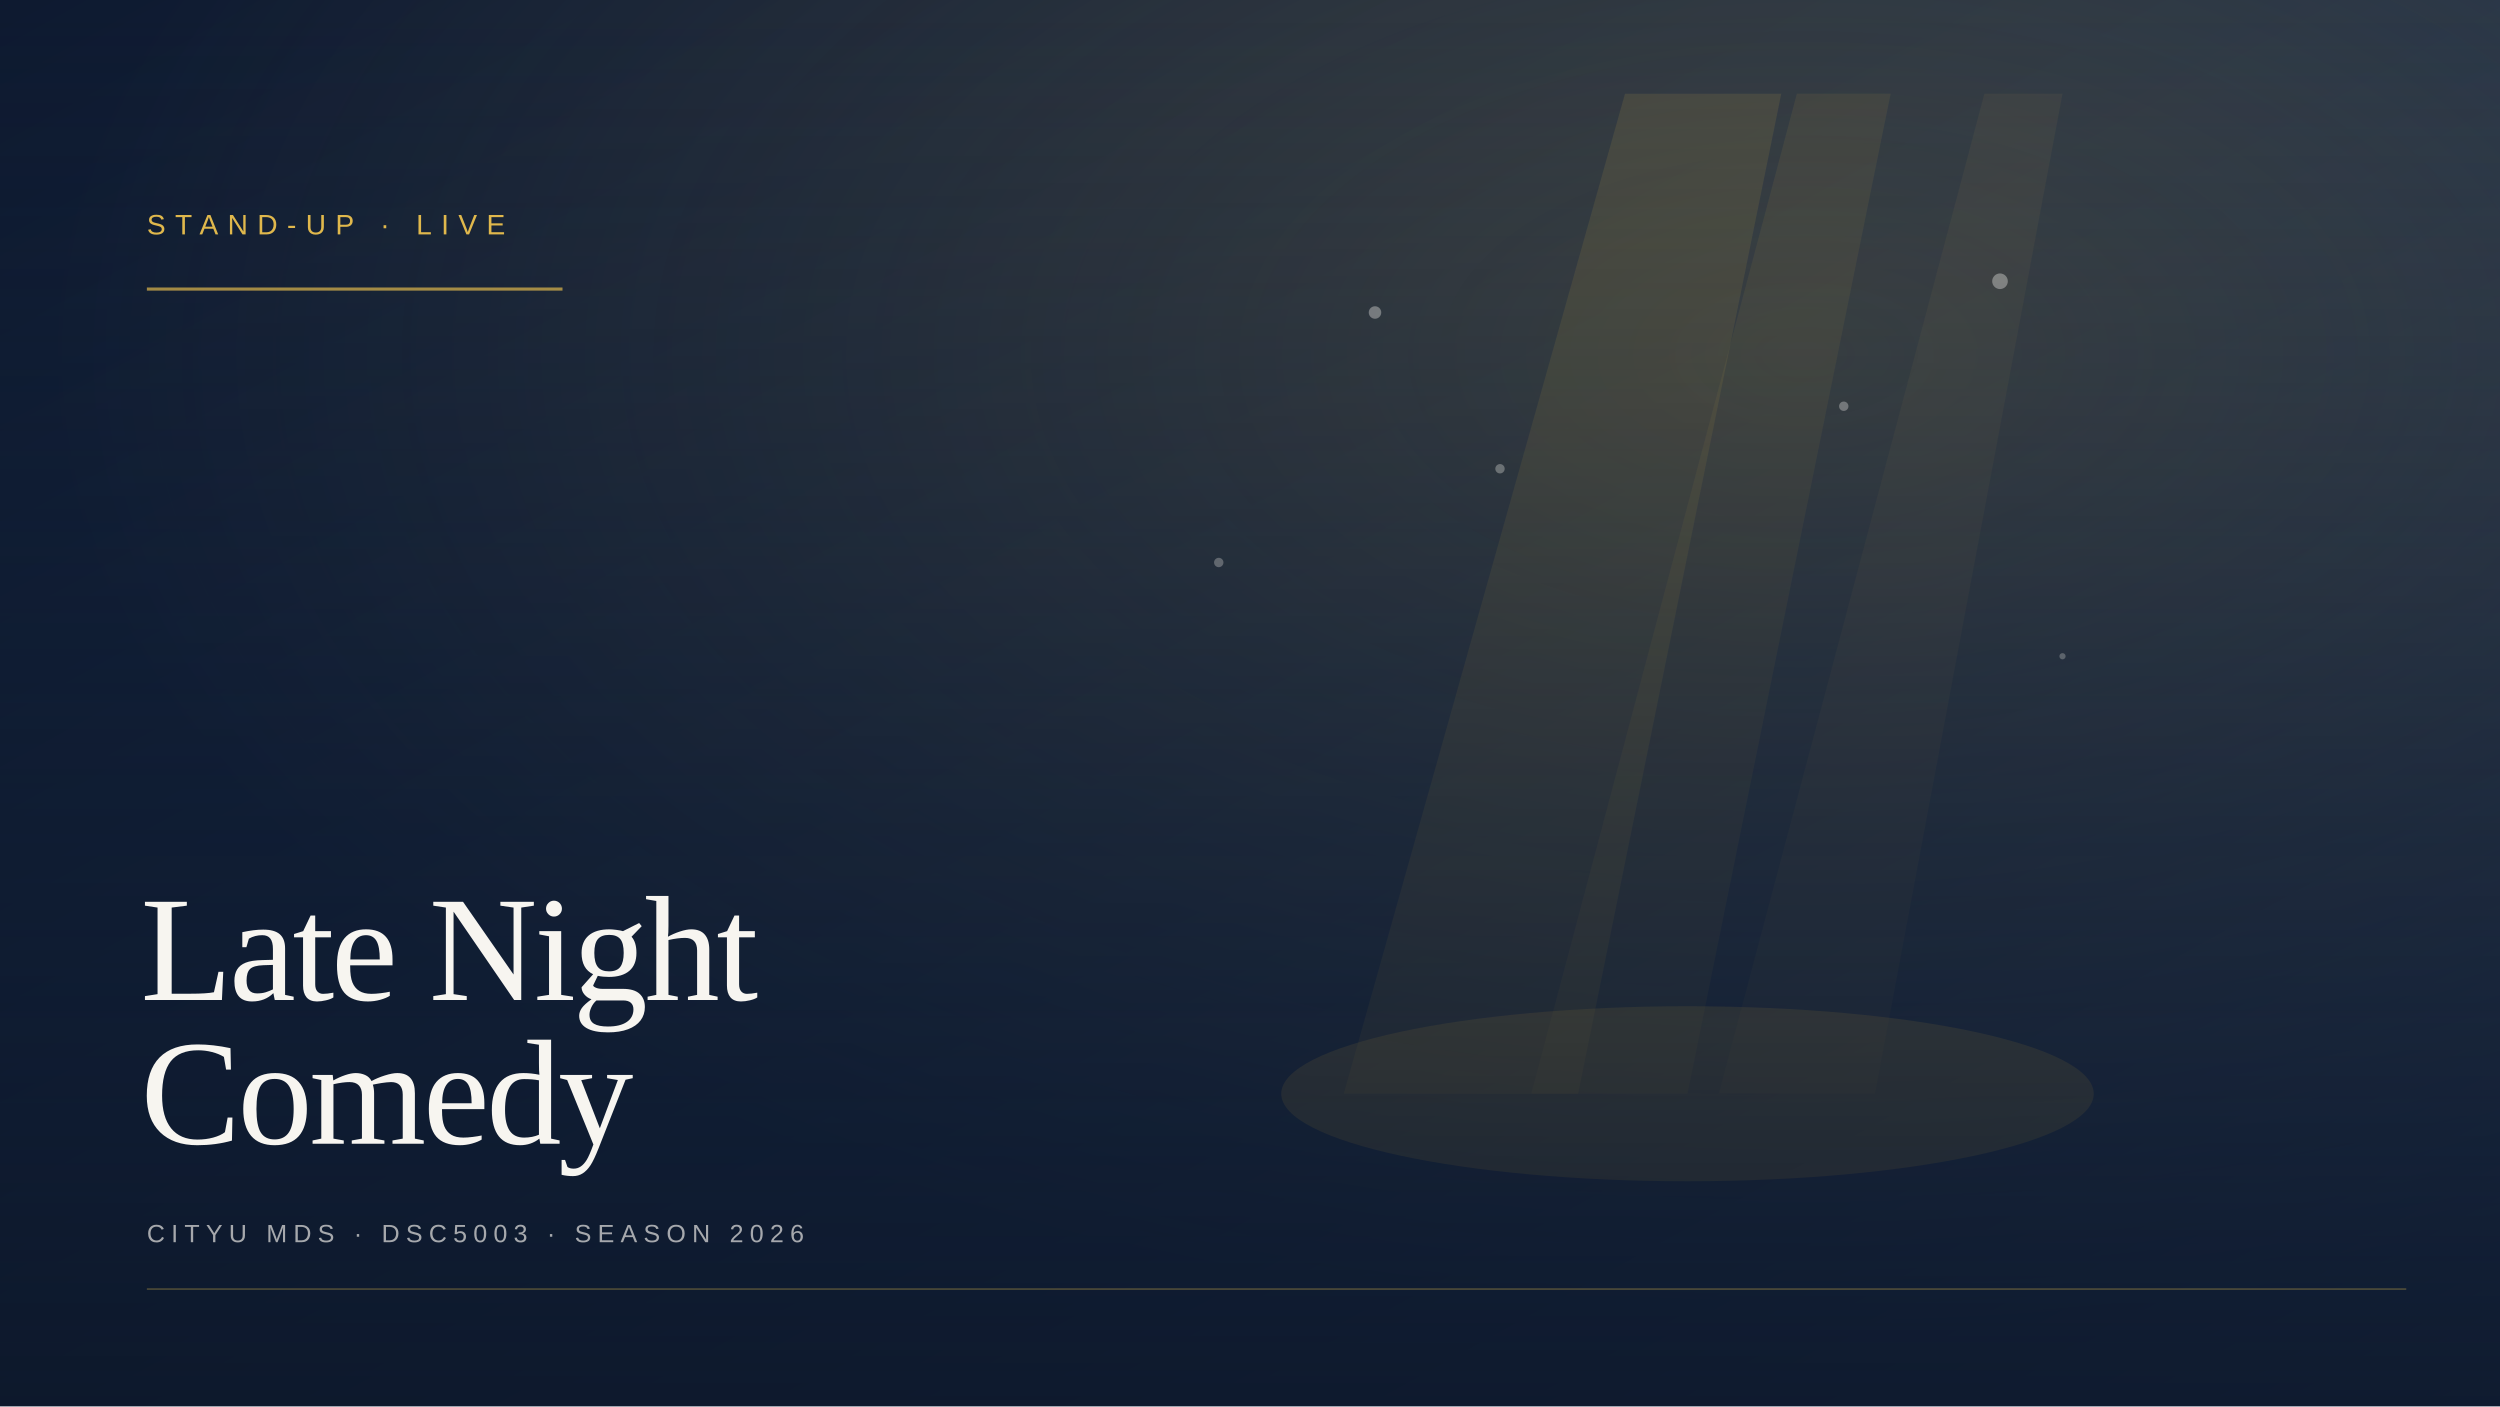
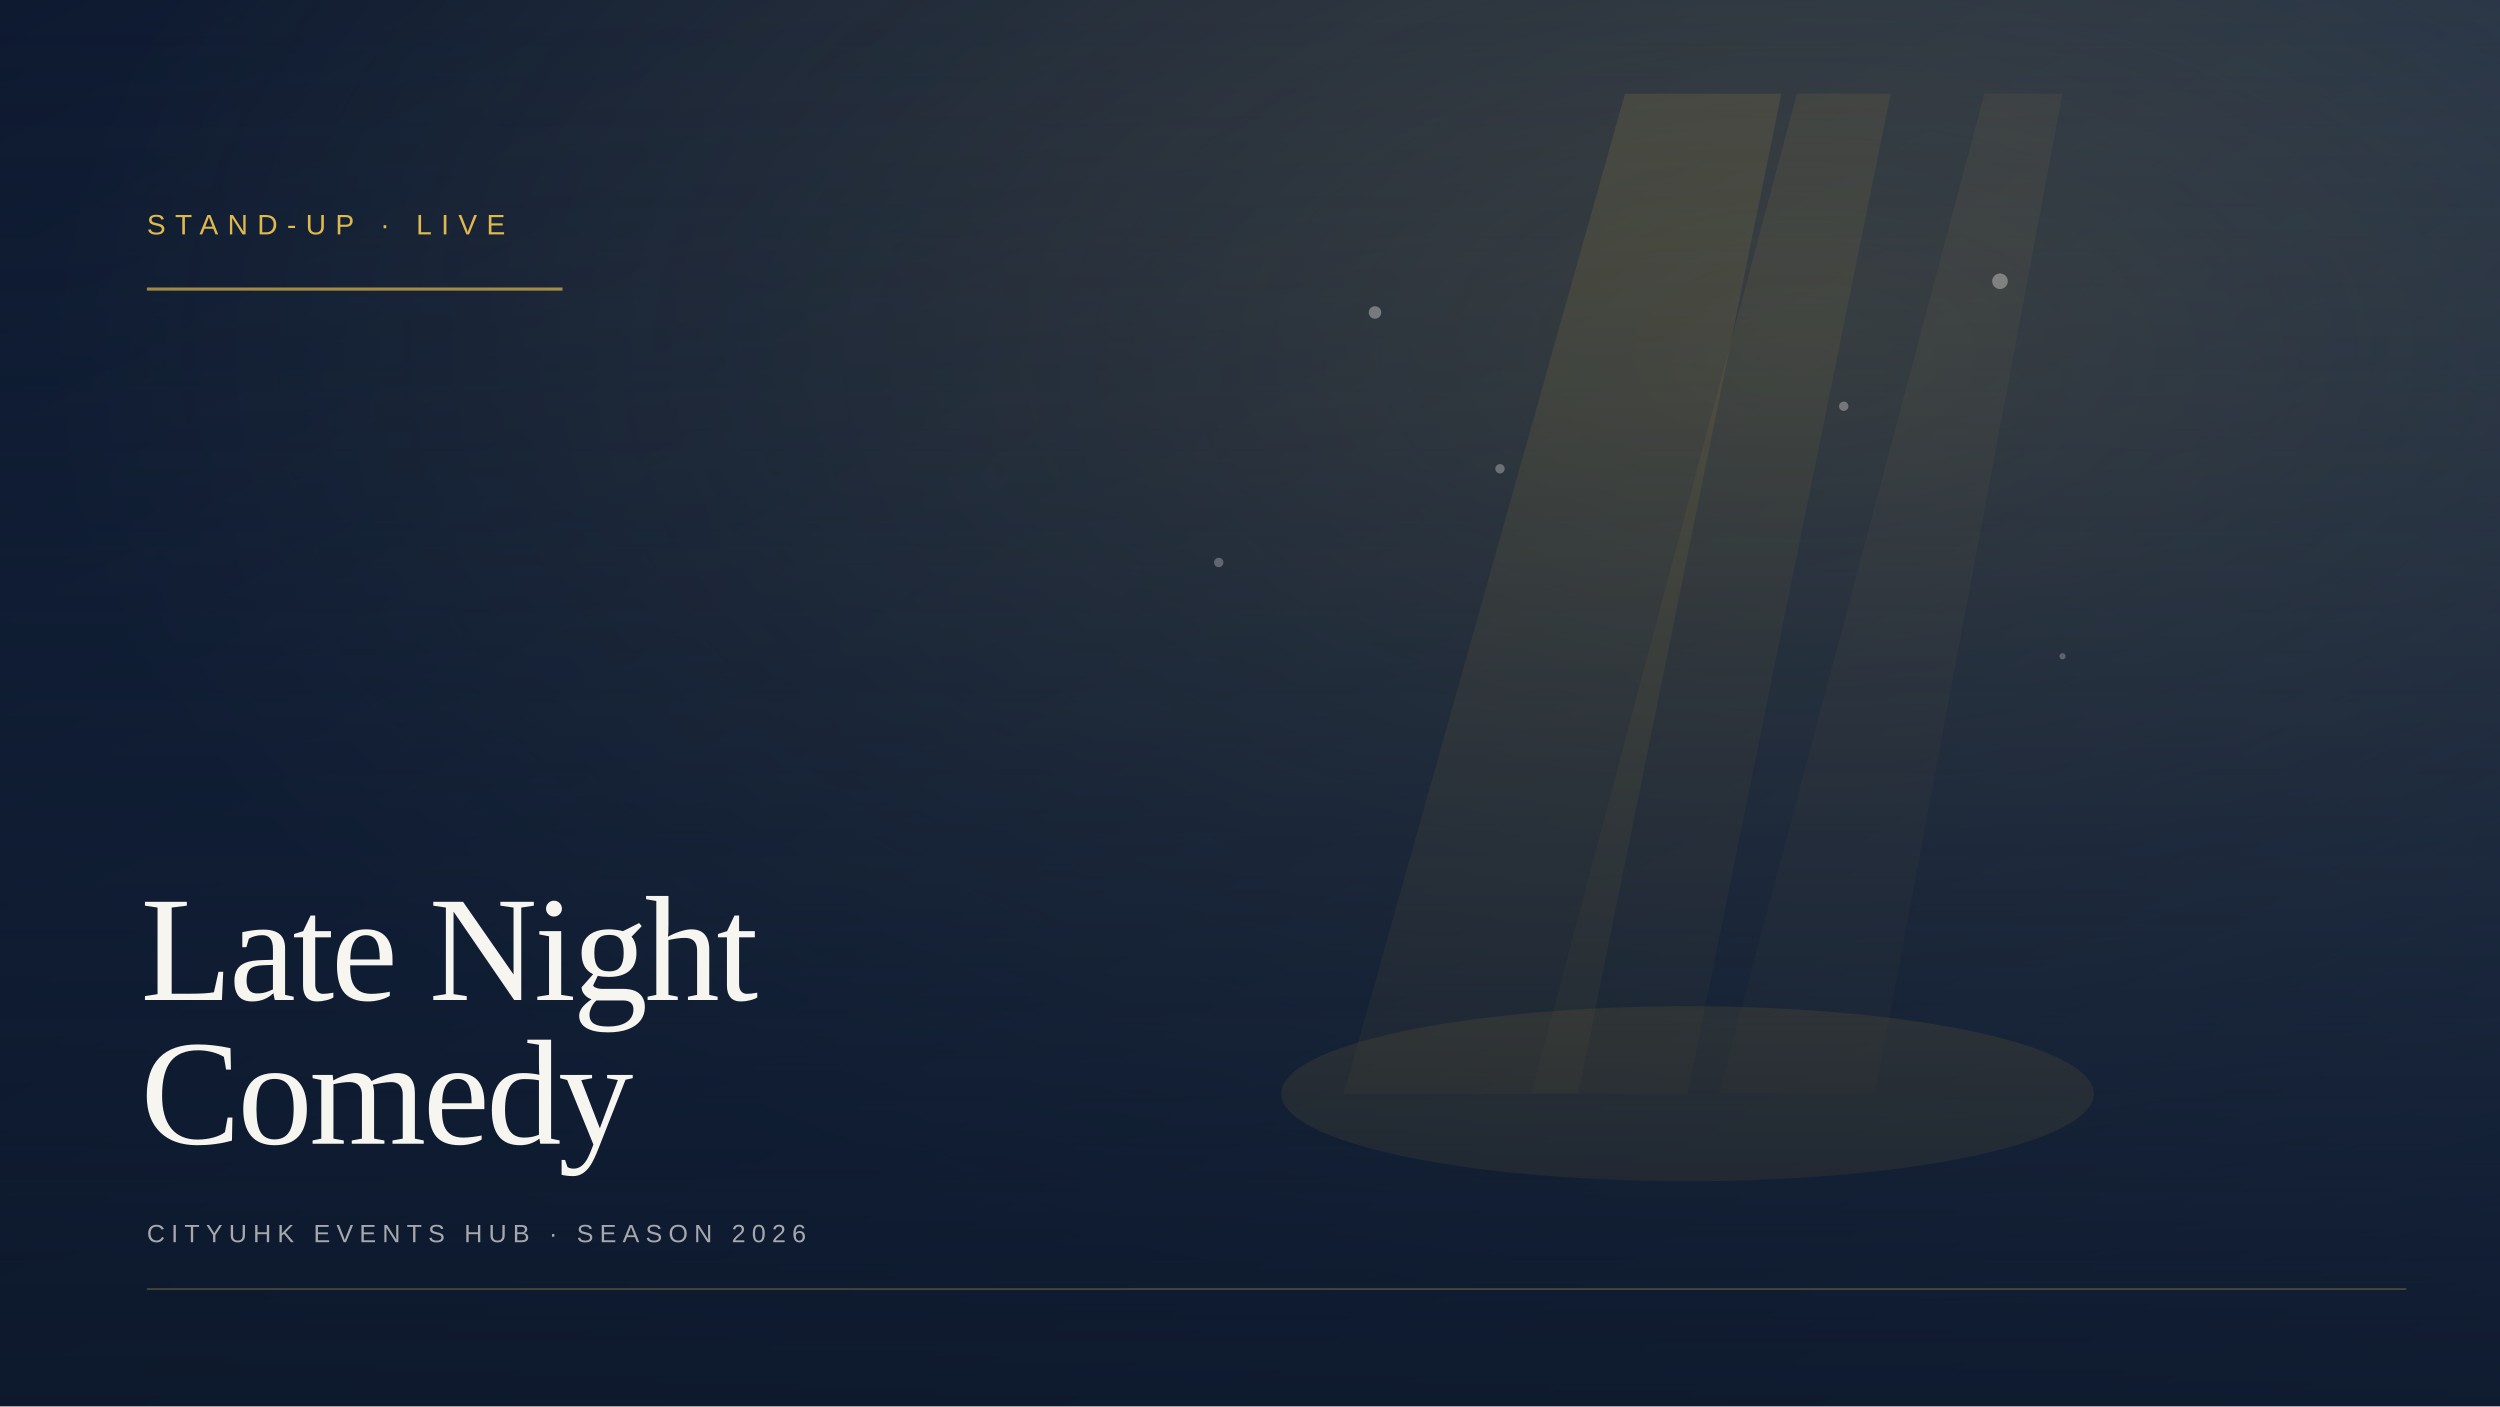
<svg xmlns="http://www.w3.org/2000/svg" width="1600" height="900" viewBox="0 0 1600 900" role="img" aria-label="Late Night Comedy">
  <defs>
    <linearGradient id="bg" x1="0" y1="0" x2="1" y2="1">
      <stop offset="0" stop-color="#0E1A30" />
      <stop offset=".55" stop-color="#172A49" />
      <stop offset="1" stop-color="#24395C" />
    </linearGradient>
    <radialGradient id="glow" cx=".72" cy=".25" r=".7">
      <stop offset="0" stop-color="#E0B84C" stop-opacity=".22" />
      <stop offset="1" stop-color="#E0B84C" stop-opacity="0" />
    </radialGradient>
    <linearGradient id="fade" x1="0" y1="0" x2="0" y2="1">
      <stop offset="0" stop-color="#0B1526" stop-opacity="0" />
      <stop offset="1" stop-color="#0B1526" stop-opacity=".82" />
    </linearGradient>
  </defs>
  <rect width="1600" height="900" fill="url(#bg)" />
  <rect width="1600" height="900" fill="url(#glow)" />
  <g opacity=".9">
    <path d="M860 700 L1040 60 L1140 60 L1010 700 Z" fill="#E0B84C" opacity=".14" />
    <path d="M980 700 L1150 60 L1210 60 L1080 700 Z" fill="#E0B84C" opacity=".1" />
    <path d="M1100 700 L1270 60 L1320 60 L1200 700 Z" fill="#E0B84C" opacity=".07" />
    <ellipse cx="1080" cy="700" rx="260" ry="56" fill="#E0B84C" opacity=".28" />
    <g fill="#F7F5F0" opacity=".5">
      <circle cx="880" cy="200" r="4" />
      <circle cx="960" cy="300" r="3" />
      <circle cx="1280" cy="180" r="5" />
      <circle cx="1180" cy="260" r="3" />
      <circle cx="780" cy="360" r="3" />
      <circle cx="1320" cy="420" r="2" />
    </g>
  </g>
  <rect width="1600" height="900" fill="url(#fade)" />
  <g font-family="Georgia, 'Times New Roman', serif" fill="#F7F5F0">
    <text x="90" y="640" font-size="96" letter-spacing="-2">
      <tspan x="90" dy="0">Late Night</tspan>
      <tspan x="90" dy="92">Comedy</tspan>
    </text>
  </g>
  <g font-family="'Segoe UI', Arial, sans-serif" fill="#E0B84C">
    <text x="94" y="150" font-size="18" letter-spacing="6">STAND-UP · LIVE</text>
-     <text x="94" y="795" font-size="16" letter-spacing="4" fill="#F7F5F0" opacity=".65">CITYU MDS · DSC5003 · SEASON 2026</text>
+     <text x="94" y="795" font-size="16" letter-spacing="4" fill="#F7F5F0" opacity=".65">CITYUHK EVENTS HUB · SEASON 2026</text>
  </g>
  <g stroke="#E0B84C" fill="none">
    <path d="M94 185 L360 185" stroke-width="2" opacity=".7" />
    <path d="M94 825 L1540 825" stroke-width="1" opacity=".32" />
  </g>
</svg>
